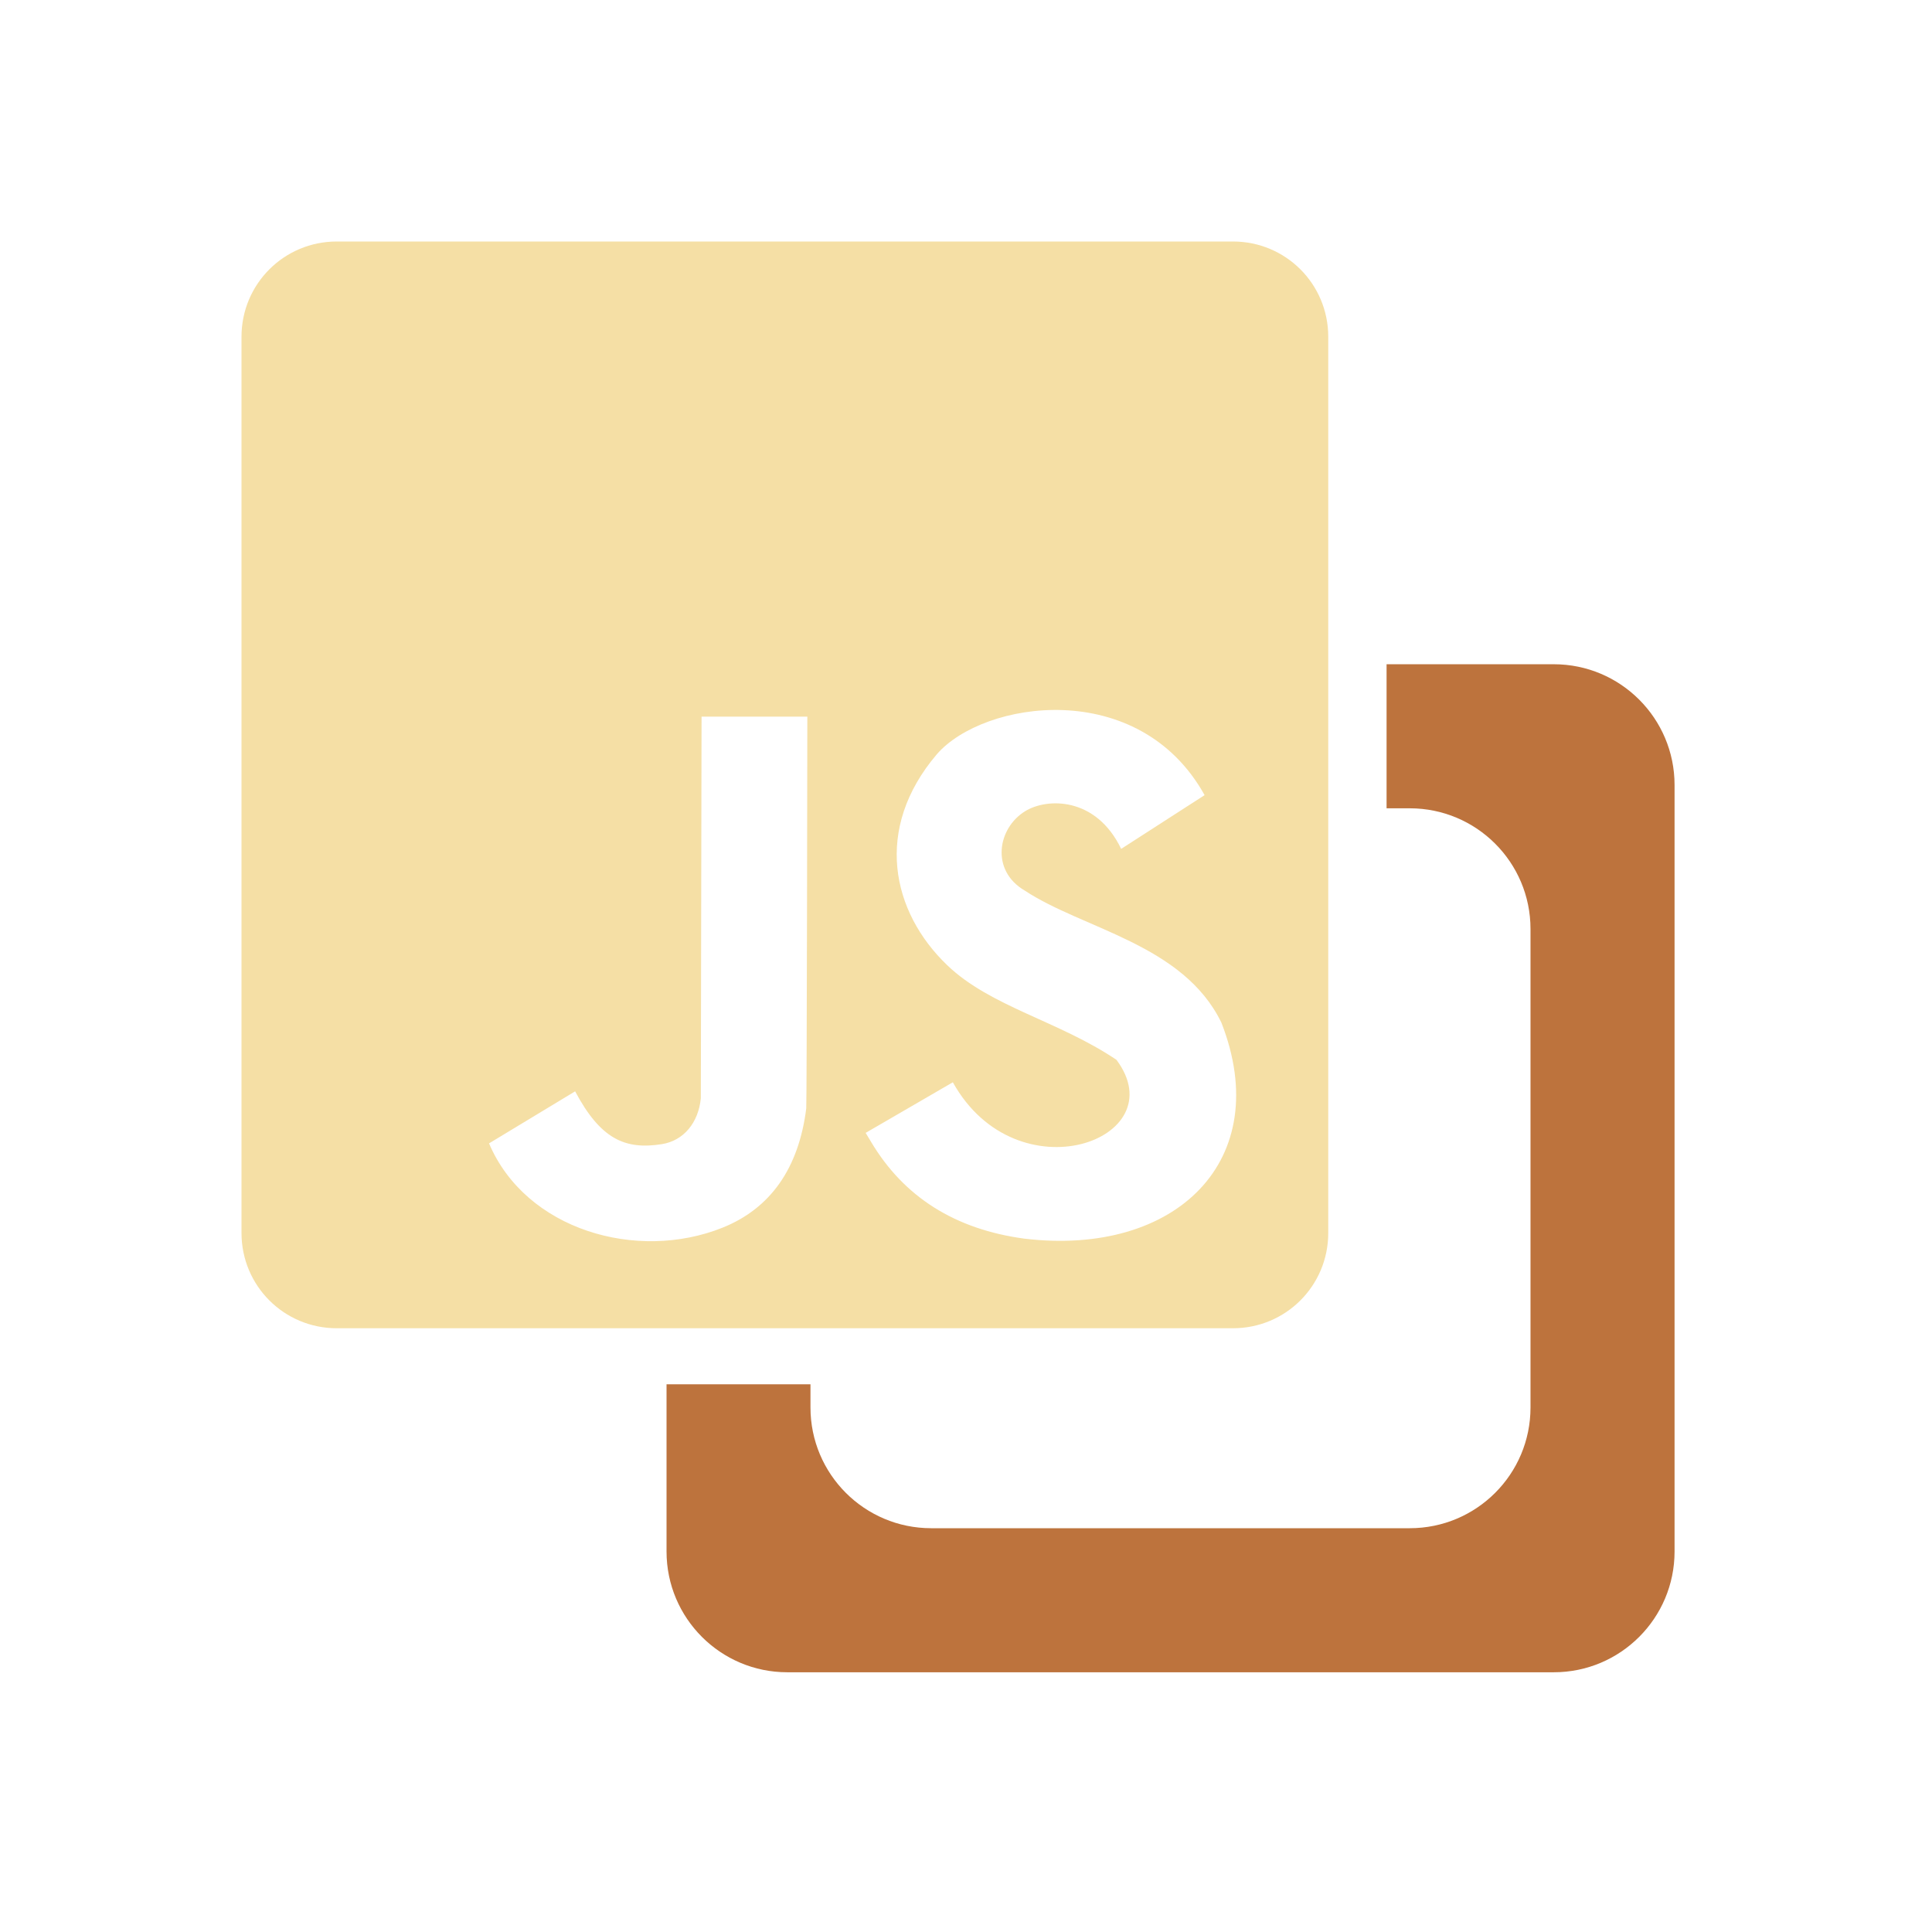
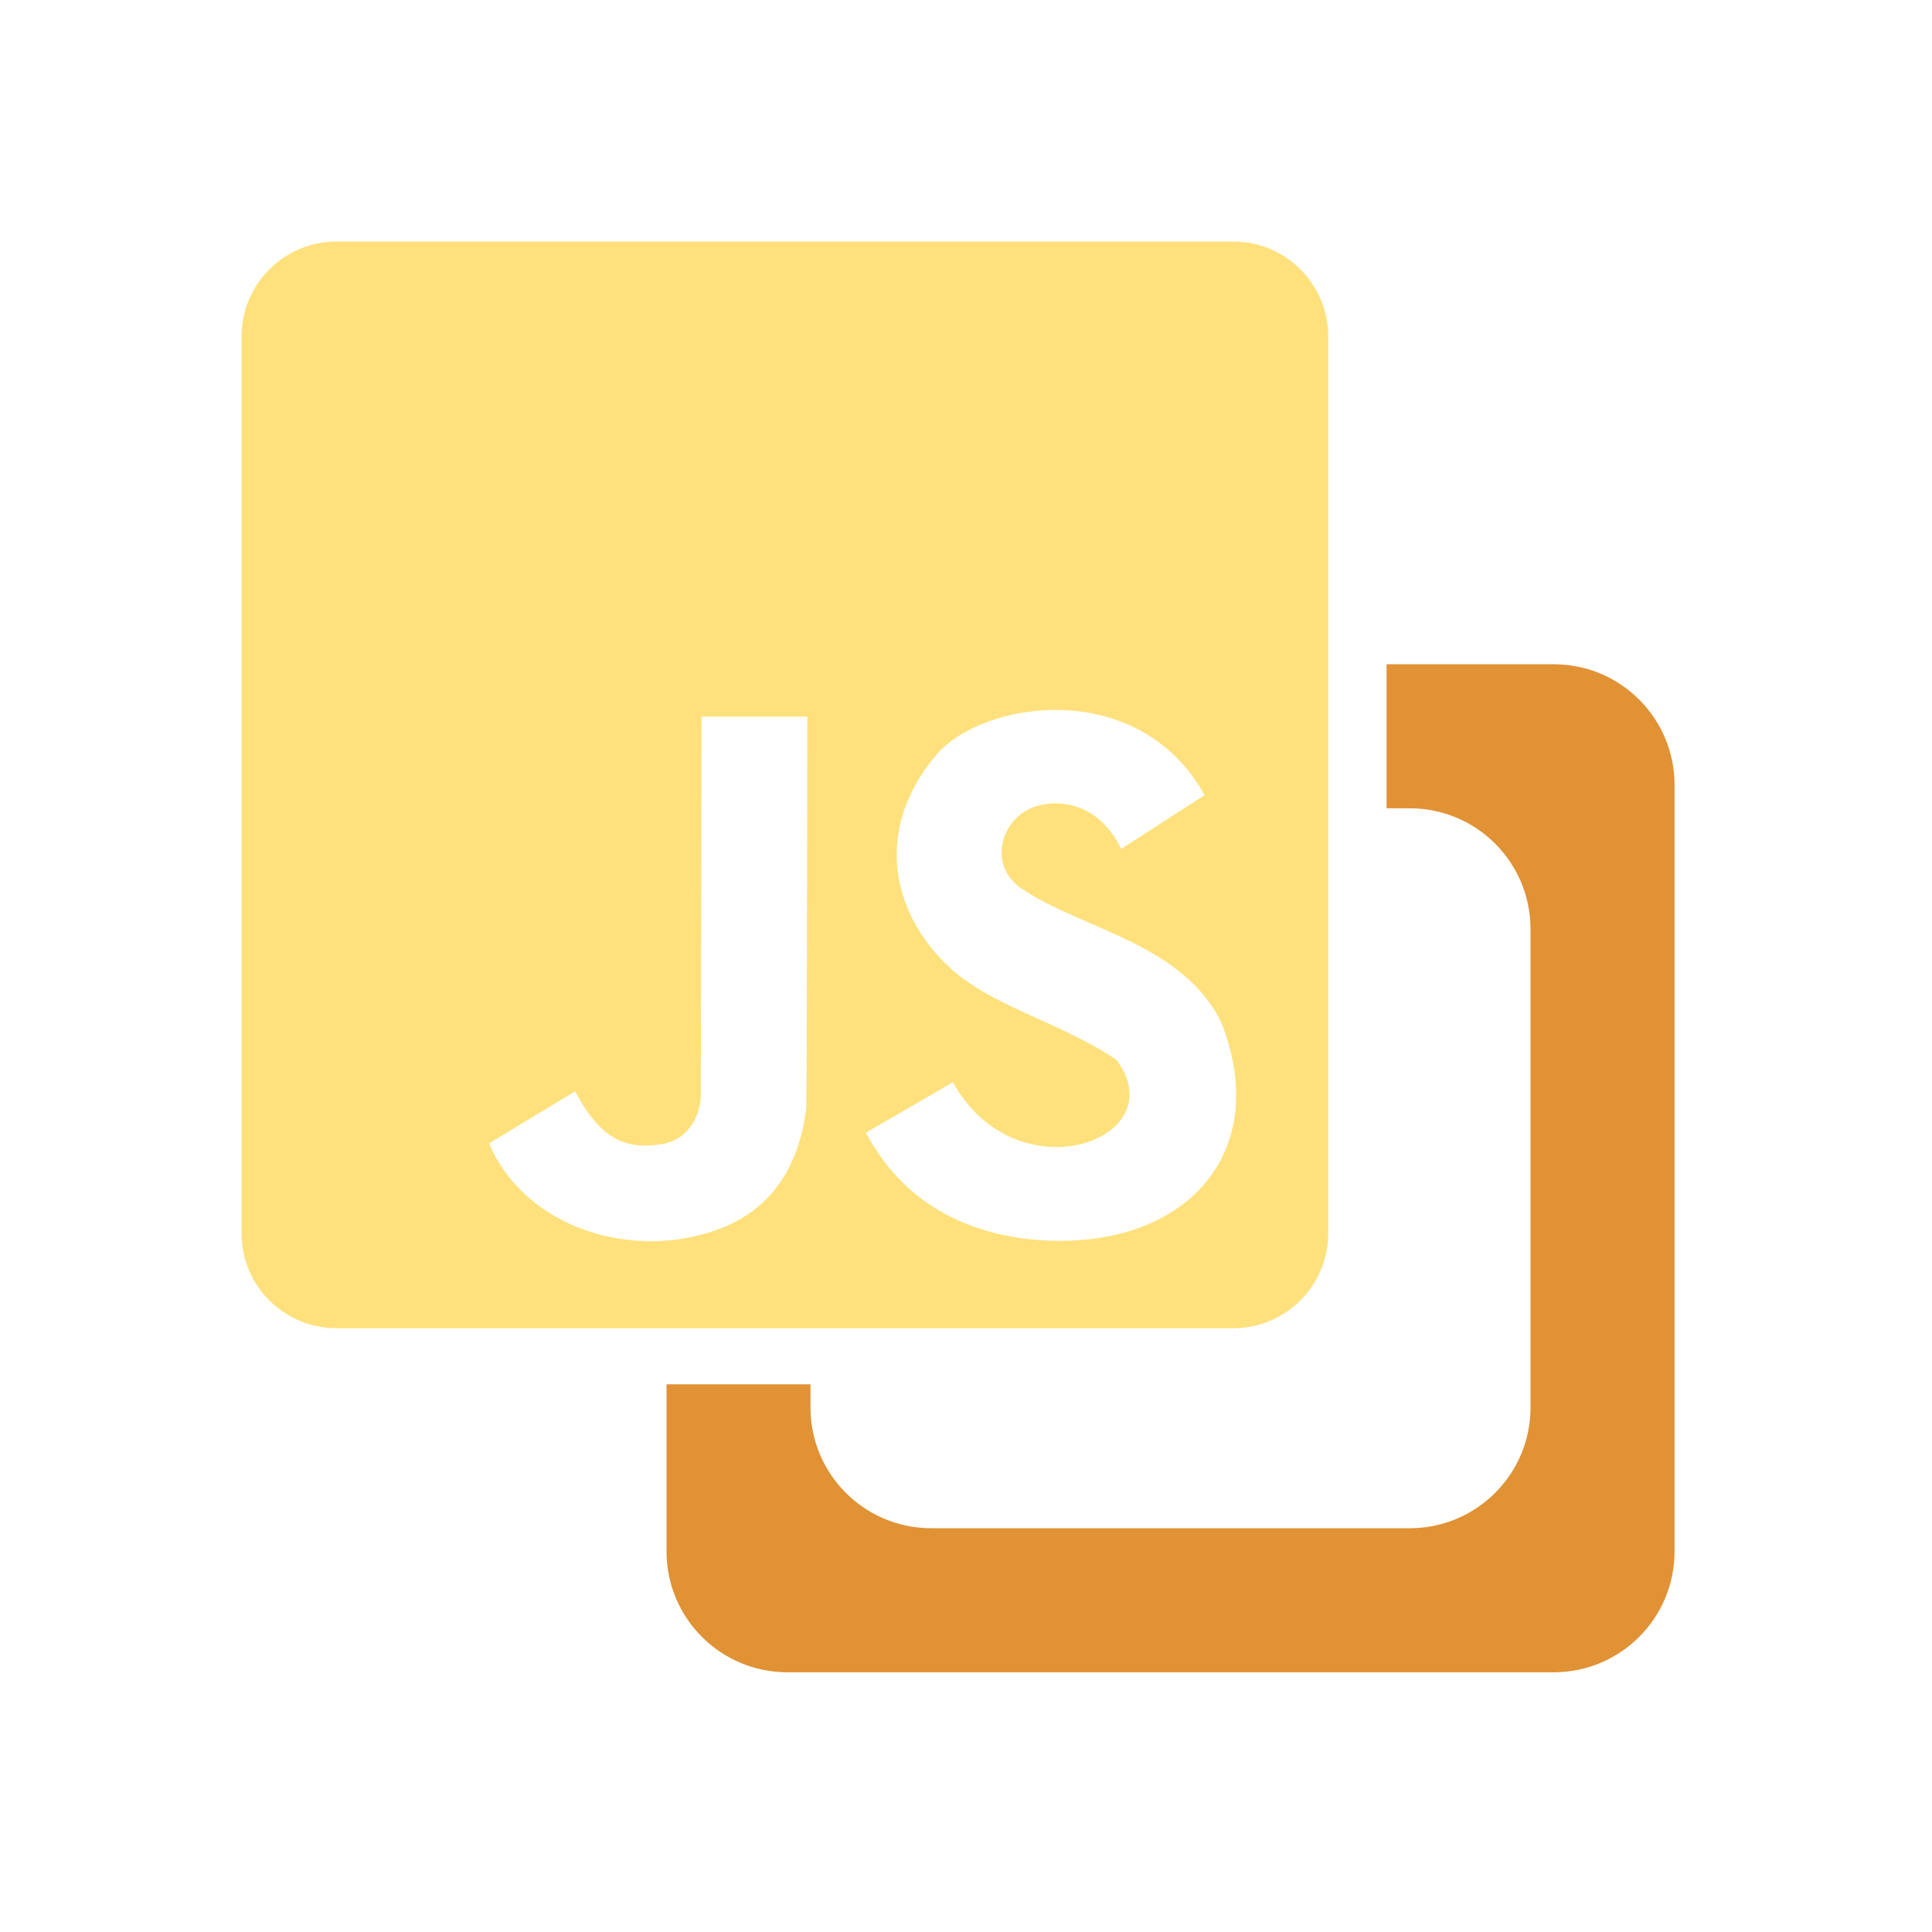
<svg xmlns="http://www.w3.org/2000/svg" width="16" height="16" viewBox="0 0 16 16" fill="none">
  <g id="js_map">
    <g id="javascript-map">
-       <path id="Shape" d="M11.483 5.501V6.694H11.675C12.227 6.694 12.675 7.141 12.675 7.694V11.656C12.675 12.209 12.227 12.656 11.675 12.656H7.712C7.16 12.656 6.712 12.209 6.712 11.656V11.464H5.52V12.849C5.52 13.401 5.968 13.849 6.52 13.849H12.868C13.42 13.849 13.868 13.401 13.868 12.849V6.501C13.868 5.949 13.42 5.501 12.868 5.501H11.483Z" fill="#BD733D" />
-       <path id="Vector" d="M9.246 8.777C9.739 9.437 8.422 9.916 7.891 8.963L7.169 9.382L7.213 9.455C7.485 9.913 7.91 10.181 8.484 10.258C9.74 10.408 10.56 9.607 10.115 8.469C9.799 7.818 8.97 7.695 8.486 7.375C8.202 7.209 8.261 6.858 8.49 6.718C8.667 6.608 9.075 6.594 9.285 7.03L9.976 6.585C9.431 5.604 8.144 5.801 7.758 6.247C7.233 6.864 7.383 7.552 7.845 7.994C8.204 8.338 8.768 8.455 9.246 8.777ZM5.984 10.167C6.382 10.007 6.615 9.674 6.677 9.179C6.682 9.129 6.686 5.935 6.686 5.935H5.81L5.804 9.095C5.784 9.299 5.661 9.446 5.483 9.475C5.178 9.524 4.974 9.435 4.763 9.038L4.05 9.469C4.355 10.187 5.276 10.451 5.984 10.167ZM2.789 2H10.211C10.648 2 11 2.352 11 2.789V10.211C11 10.648 10.648 11 10.211 11H2.789C2.352 11 2 10.648 2 10.211V2.789C2 2.352 2.352 2 2.789 2Z" fill="#F5DFA5" />
+       <path id="Shape" d="M11.483 5.501V6.694H11.675C12.227 6.694 12.675 7.141 12.675 7.694V11.656C12.675 12.209 12.227 12.656 11.675 12.656H7.712C7.16 12.656 6.712 12.209 6.712 11.656V11.464H5.52V12.849C5.52 13.401 5.968 13.849 6.52 13.849H12.868C13.42 13.849 13.868 13.401 13.868 12.849V6.501C13.868 5.949 13.42 5.501 12.868 5.501H11.483Z" fill="#E19235" />
+       <path id="Vector" d="M9.246 8.777C9.739 9.437 8.422 9.916 7.891 8.963L7.169 9.382L7.213 9.455C7.485 9.913 7.91 10.181 8.484 10.258C9.74 10.408 10.56 9.607 10.115 8.469C9.799 7.818 8.97 7.695 8.486 7.375C8.202 7.209 8.261 6.858 8.49 6.718C8.667 6.608 9.075 6.594 9.285 7.03L9.976 6.585C9.431 5.604 8.144 5.801 7.758 6.247C7.233 6.864 7.383 7.552 7.845 7.994C8.204 8.338 8.768 8.455 9.246 8.777ZM5.984 10.167C6.382 10.007 6.615 9.674 6.677 9.179C6.682 9.129 6.686 5.935 6.686 5.935H5.81L5.804 9.095C5.784 9.299 5.661 9.446 5.483 9.475C5.178 9.524 4.974 9.435 4.763 9.038L4.05 9.469C4.355 10.187 5.276 10.451 5.984 10.167ZM2.789 2H10.211C10.648 2 11 2.352 11 2.789V10.211C11 10.648 10.648 11 10.211 11H2.789C2.352 11 2 10.648 2 10.211V2.789C2 2.352 2.352 2 2.789 2Z" fill="#FEE17C" />
    </g>
  </g>
</svg>
